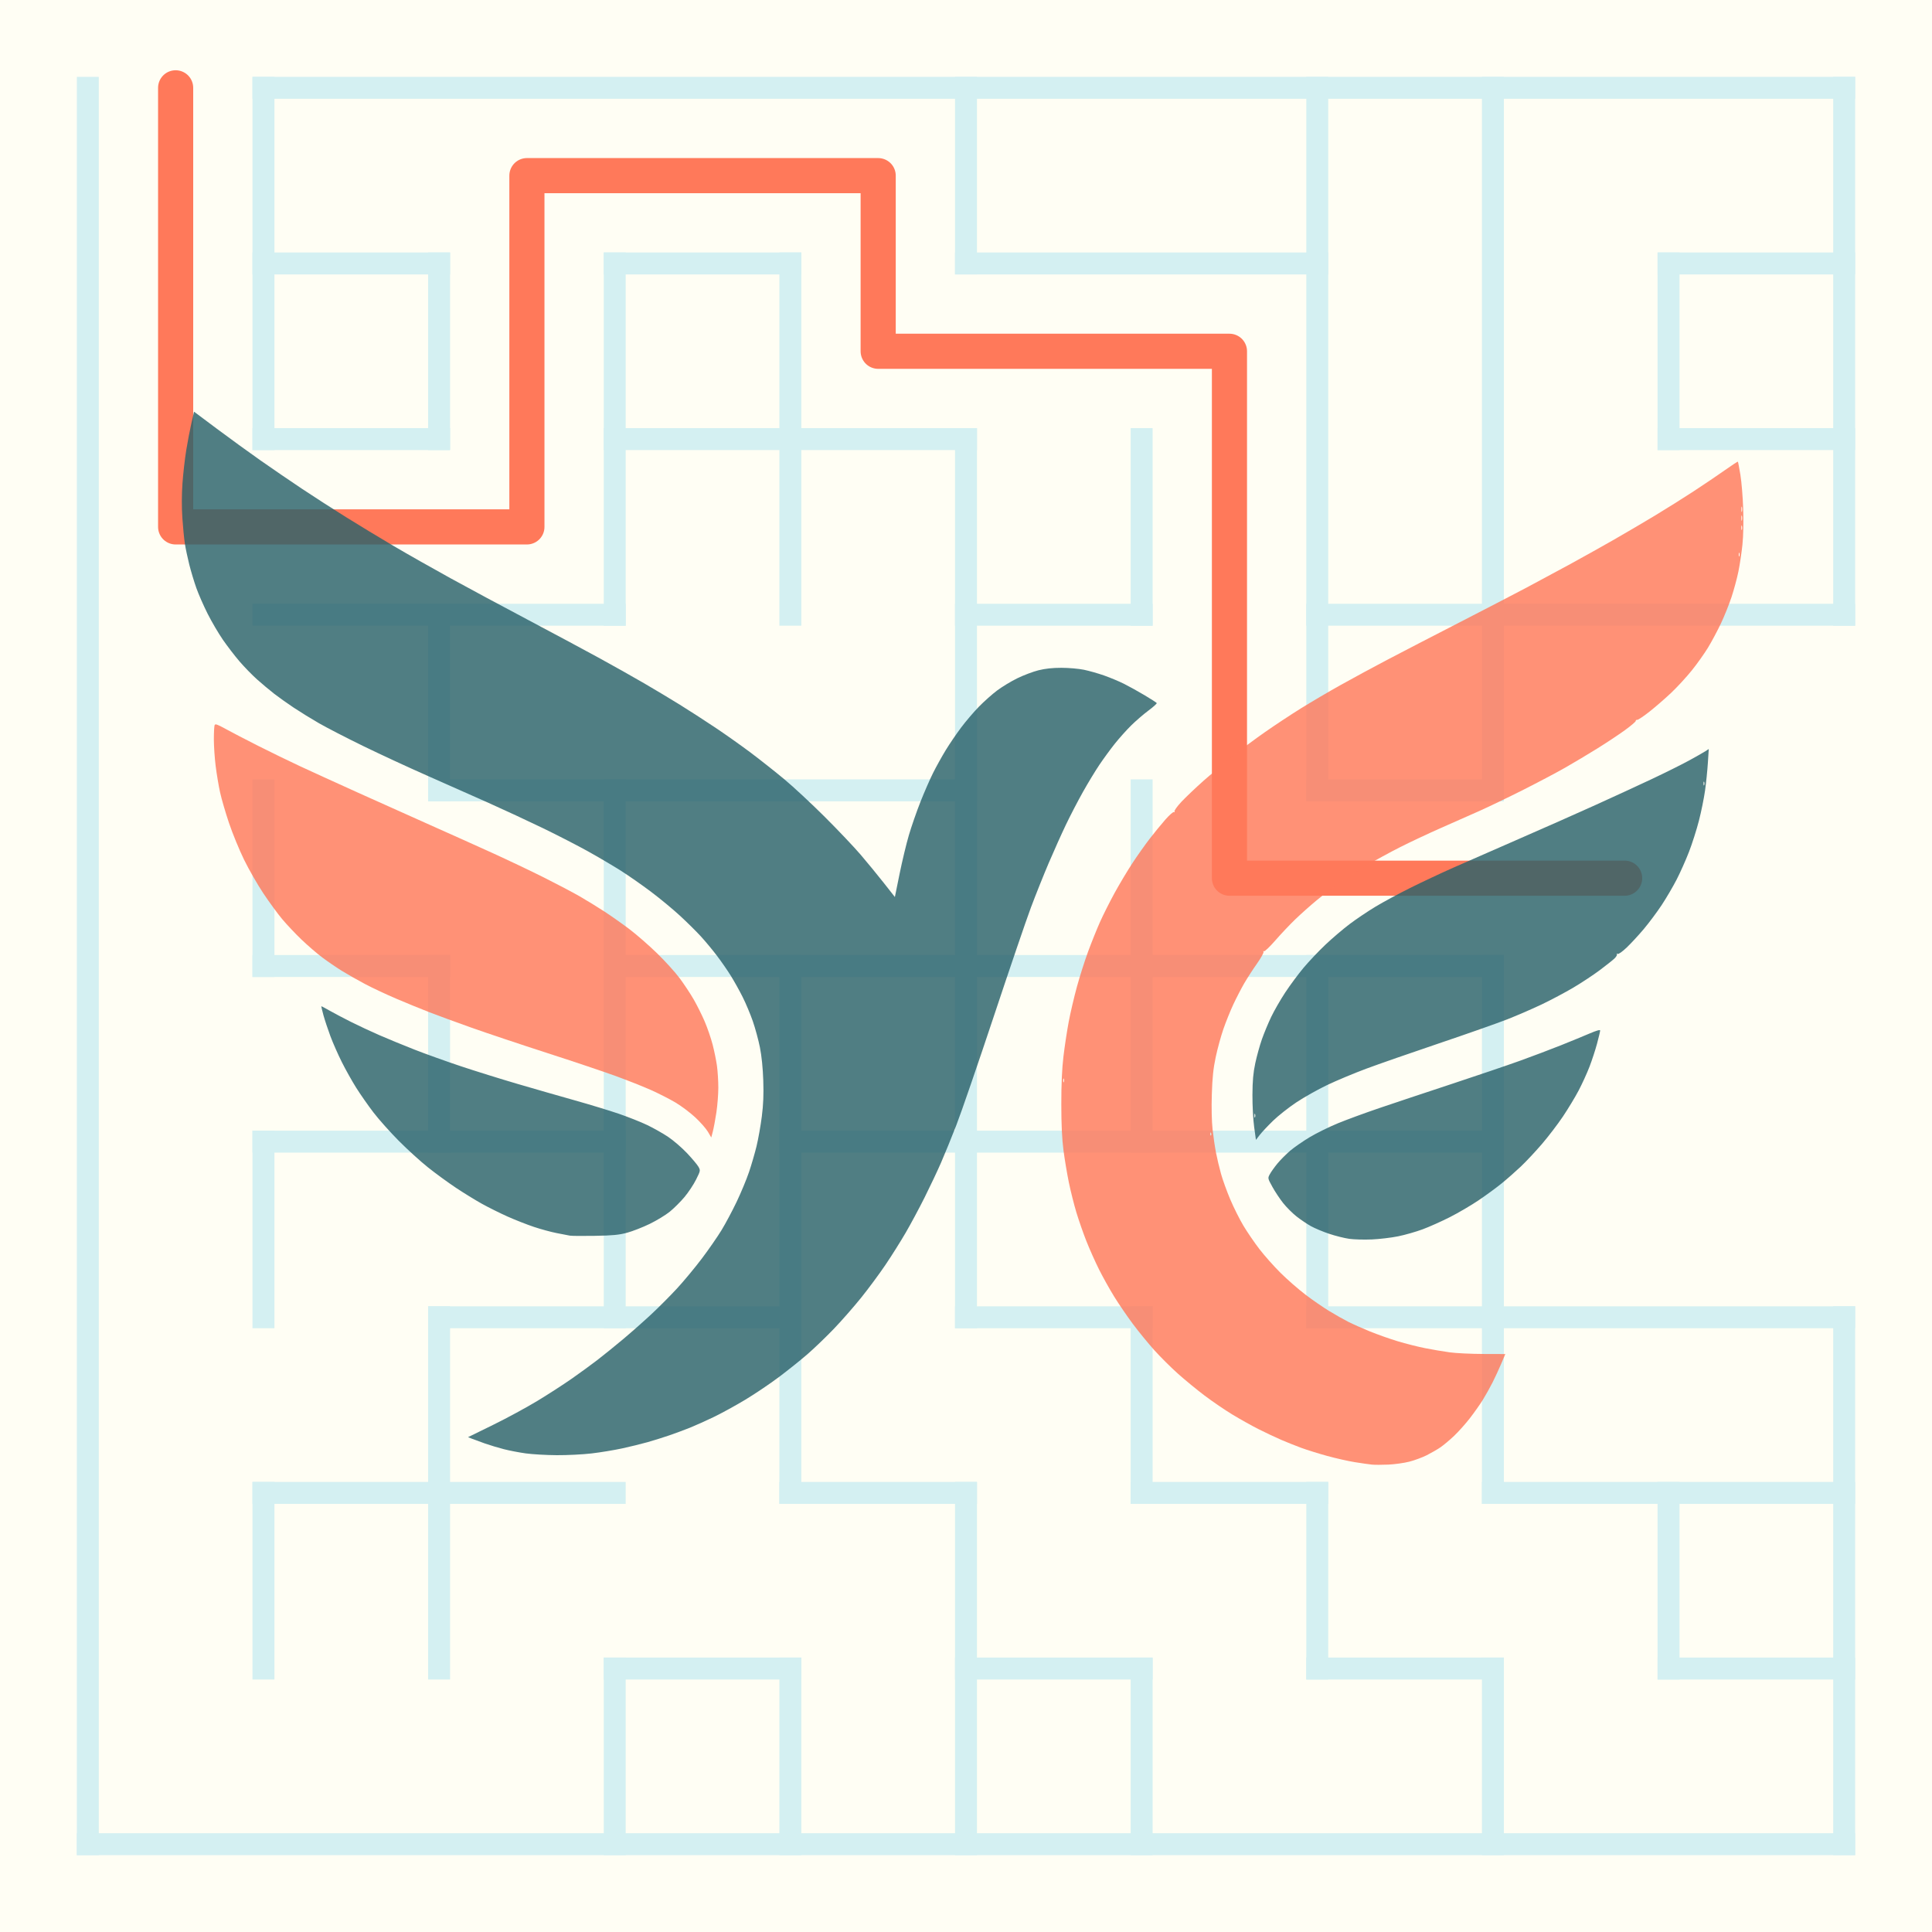
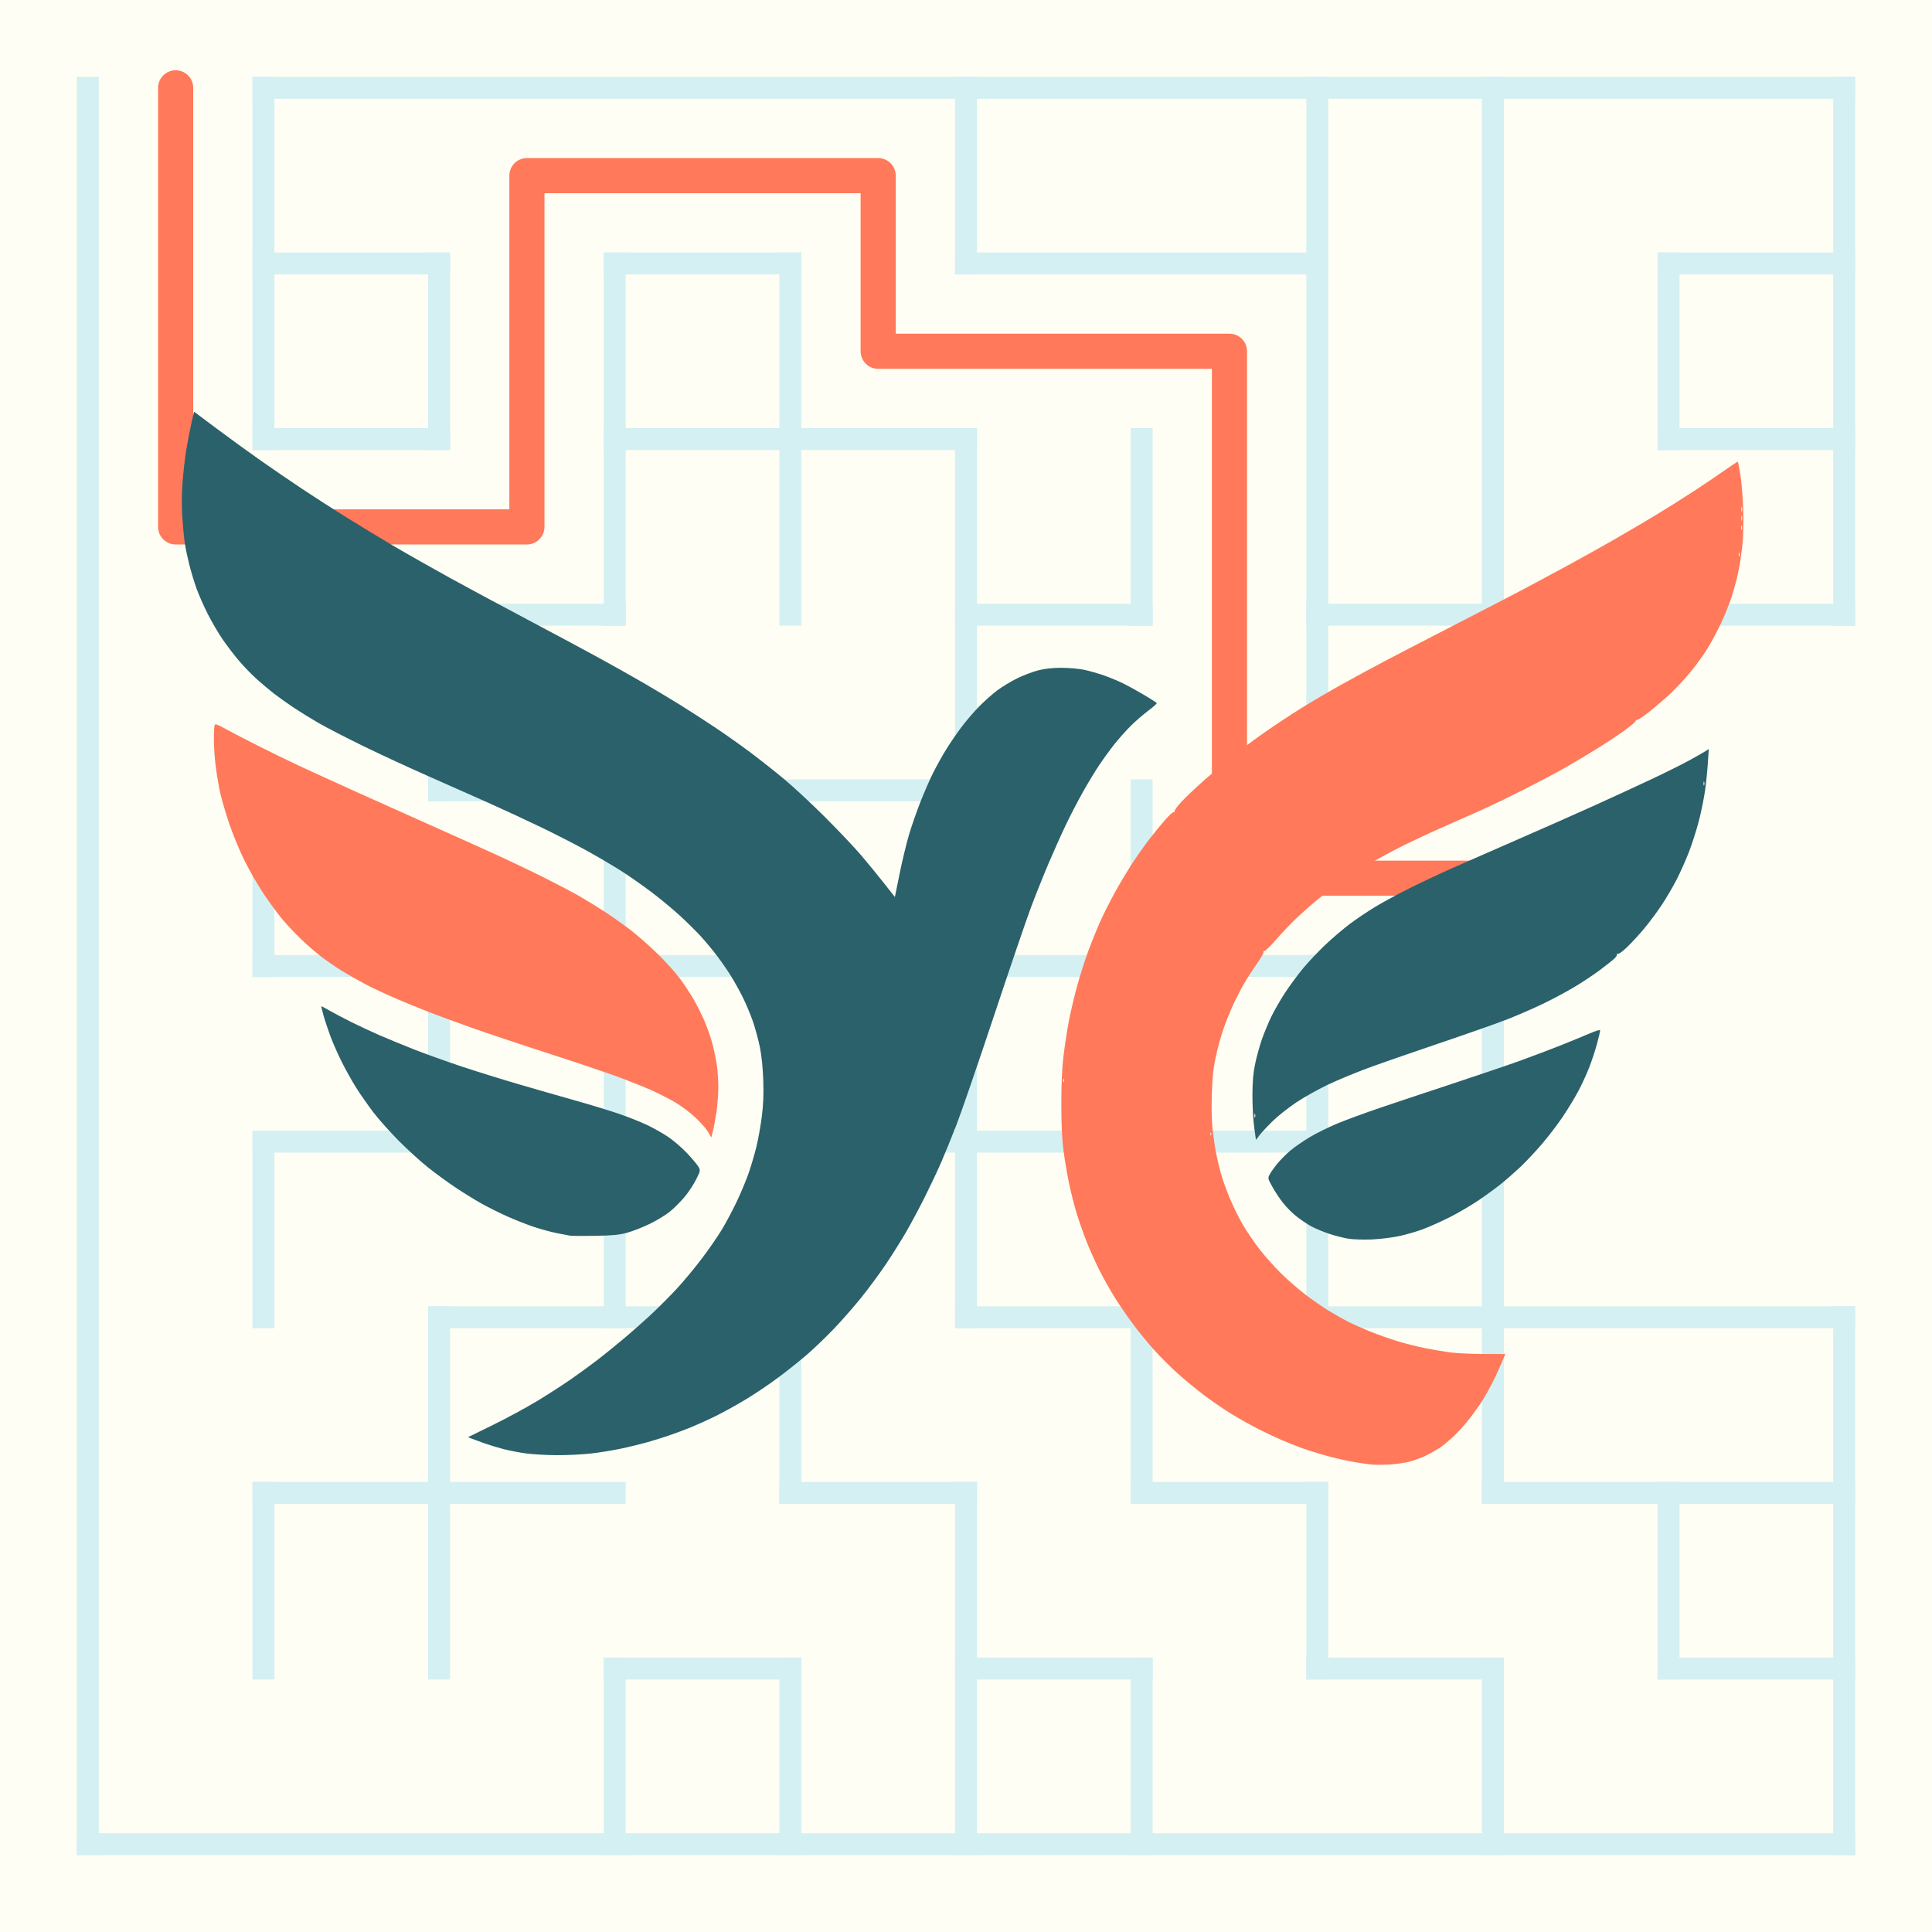
<svg xmlns="http://www.w3.org/2000/svg" width="440" height="440" viewBox="0 0 440 440">
  <rect width="440" height="440" fill="#fffef4" />
  <g stroke="#d4f0f2" stroke-width="5" stroke-linecap="square" fill="none">
    <line x1="60" y1="20" x2="420" y2="20" />
    <line x1="20" y1="420" x2="420" y2="420" />
    <line x1="20" y1="20" x2="20" y2="420" />
    <line x1="420" y1="20" x2="420" y2="140" />
    <line x1="420" y1="300" x2="420" y2="420" />
    <line x1="60" y1="60" x2="100" y2="60" />
    <line x1="140" y1="60" x2="180" y2="60" />
    <line x1="220" y1="60" x2="300" y2="60" />
    <line x1="380" y1="60" x2="420" y2="60" />
    <line x1="60" y1="100" x2="100" y2="100" />
    <line x1="140" y1="100" x2="220" y2="100" />
    <line x1="380" y1="100" x2="420" y2="100" />
    <line x1="60" y1="140" x2="140" y2="140" />
    <line x1="220" y1="140" x2="260" y2="140" />
    <line x1="300" y1="140" x2="420" y2="140" />
    <line x1="100" y1="180" x2="220" y2="180" />
    <line x1="300" y1="180" x2="340" y2="180" />
    <line x1="60" y1="220" x2="100" y2="220" />
    <line x1="140" y1="220" x2="340" y2="220" />
    <line x1="60" y1="260" x2="140" y2="260" />
    <line x1="180" y1="260" x2="340" y2="260" />
    <line x1="100" y1="300" x2="180" y2="300" />
    <line x1="220" y1="300" x2="260" y2="300" />
    <line x1="300" y1="300" x2="420" y2="300" />
    <line x1="60" y1="340" x2="140" y2="340" />
    <line x1="180" y1="340" x2="220" y2="340" />
    <line x1="260" y1="340" x2="300" y2="340" />
    <line x1="340" y1="340" x2="420" y2="340" />
    <line x1="140" y1="380" x2="180" y2="380" />
    <line x1="220" y1="380" x2="260" y2="380" />
    <line x1="300" y1="380" x2="340" y2="380" />
    <line x1="380" y1="380" x2="420" y2="380" />
    <line x1="60" y1="20" x2="60" y2="100" />
    <line x1="60" y1="180" x2="60" y2="220" />
    <line x1="60" y1="260" x2="60" y2="300" />
    <line x1="60" y1="340" x2="60" y2="380" />
    <line x1="100" y1="60" x2="100" y2="100" />
    <line x1="100" y1="140" x2="100" y2="180" />
    <line x1="100" y1="220" x2="100" y2="260" />
    <line x1="100" y1="300" x2="100" y2="380" />
    <line x1="140" y1="60" x2="140" y2="140" />
    <line x1="140" y1="180" x2="140" y2="300" />
    <line x1="140" y1="380" x2="140" y2="420" />
    <line x1="180" y1="60" x2="180" y2="140" />
    <line x1="180" y1="220" x2="180" y2="340" />
    <line x1="180" y1="380" x2="180" y2="420" />
    <line x1="220" y1="20" x2="220" y2="60" />
    <line x1="220" y1="100" x2="220" y2="300" />
    <line x1="220" y1="340" x2="220" y2="420" />
    <line x1="260" y1="100" x2="260" y2="140" />
    <line x1="260" y1="180" x2="260" y2="260" />
    <line x1="260" y1="300" x2="260" y2="340" />
    <line x1="260" y1="380" x2="260" y2="420" />
    <line x1="300" y1="20" x2="300" y2="180" />
    <line x1="300" y1="220" x2="300" y2="300" />
    <line x1="300" y1="340" x2="300" y2="380" />
    <line x1="340" y1="20" x2="340" y2="180" />
    <line x1="340" y1="220" x2="340" y2="340" />
    <line x1="340" y1="380" x2="340" y2="420" />
    <line x1="380" y1="60" x2="380" y2="100" />
    <line x1="380" y1="340" x2="380" y2="380" />
  </g>
  <polyline points="40,20             40,40   40,80   40,120             80,120  120,120             120,80  120,40             160,40  200,40             200,80             240,80  280,80             280,120 280,160 280,200             320,200 370,200" fill="none" stroke="#ff795a" stroke-width="8" stroke-linecap="round" stroke-linejoin="round" />
-   <g transform="translate(0,73.3) scale(0.2865)" opacity="0.82">
+   <g transform="translate(0,73.3) scale(0.2865)">
    <path fill="#2a616a" d="M418 899.49c-5.225-.718-13.1-2.231-17.5-3.363s-11.15-3.164-15-4.516-8.453-3.037-10.229-3.745l-3.228-1.288 19.728-9.667c10.851-5.316 26.802-13.953 35.446-19.192 8.645-5.24 21.02-13.242 27.5-17.784s15.608-11.203 20.283-14.802 13.743-10.937 20.15-16.306c6.408-5.37 16.533-14.309 22.5-19.864 5.968-5.556 15.277-14.908 20.689-20.782 5.41-5.875 14.249-16.531 19.64-23.681 5.39-7.15 12.407-17.275 15.59-22.5 3.185-5.225 8.583-15.35 11.997-22.5s7.815-17.725 9.78-23.5c1.966-5.775 4.693-15.13 6.06-20.79 1.368-5.66 3.243-16.226 4.166-23.48 1.22-9.59 1.538-17.422 1.163-28.709-.33-9.917-1.292-19.408-2.665-26.286-1.181-5.921-3.737-15.33-5.679-20.91-1.942-5.578-5.569-14.201-8.06-19.161s-6.704-12.525-9.363-16.812c-2.658-4.286-7.669-11.519-11.135-16.072-3.466-4.554-9.183-11.43-12.705-15.28-3.521-3.85-10.953-11.203-16.515-16.34s-15.963-13.745-23.113-19.128c-7.15-5.382-17.95-12.924-24-16.758-6.05-3.835-17.724-10.717-25.942-15.293s-24.419-12.908-36-18.516c-11.582-5.607-31.183-14.72-43.558-20.251a12701 12701 0 0 0-49-21.737c-14.575-6.424-37.3-16.951-50.5-23.393s-28.95-14.568-35-18.058-15.05-9.041-20-12.337-11.925-8.258-15.5-11.026-9.722-7.914-13.659-11.435-10.237-9.993-14-14.382-9.69-12.112-13.174-17.163c-3.483-5.05-8.944-14.361-12.136-20.69s-7.235-15.555-8.984-20.5c-1.75-4.946-4.257-13.268-5.571-18.493s-2.888-12.65-3.495-16.5-1.516-13.075-2.019-20.5c-.575-8.504-.548-18.68.074-27.5.543-7.7 1.892-19.584 2.998-26.41 1.106-6.825 2.956-16.522 4.11-21.55l2.1-9.14 18.135 13.562c9.974 7.46 25.556 18.769 34.628 25.132s23.918 16.519 32.993 22.567 24.825 16.188 35 22.534 27.348 16.748 38.162 23.116 31.063 17.845 45 25.505c13.936 7.66 41.313 22.379 60.838 32.708s44.95 23.945 56.5 30.258c11.55 6.314 27.969 15.54 36.487 20.505 8.517 4.964 21.338 12.652 28.49 17.084 7.153 4.432 19.76 12.574 28.017 18.094s21.086 14.604 28.51 20.189c7.422 5.585 19.346 15.02 26.496 20.968s21.589 19.378 32.087 29.846c10.497 10.468 23.327 23.991 28.51 30.052 5.185 6.06 13.438 16.117 18.343 22.346l8.916 11.327 3.726-18.347c2.05-10.09 5.381-23.971 7.404-30.846s6.168-18.8 9.214-26.5 7.57-18.05 10.054-23 6.981-13.048 9.995-17.995 8.564-13.1 12.335-18.117 10.133-12.464 14.136-16.548c4.004-4.085 10.43-9.805 14.28-12.712s11.05-7.28 16-9.717 12.56-5.326 16.91-6.42c5.37-1.352 11.244-1.991 18.292-1.991 5.71 0 13.776.701 17.924 1.558 4.149.857 11.442 2.933 16.208 4.615 4.766 1.681 11.816 4.635 15.666 6.564 3.85 1.928 11.175 5.99 16.277 9.024 5.103 3.035 9.482 5.85 9.732 6.254.25.405-2.723 3.1-6.607 5.988s-10.083 8.232-13.774 11.874c-3.692 3.643-9.559 10.207-13.039 14.588s-8.972 11.9-12.205 16.708c-3.234 4.809-9.11 14.5-13.057 21.535s-10.005 18.7-13.462 25.92-9.62 20.945-13.7 30.5c-4.078 9.554-10.446 25.472-14.152 35.372s-16.983 48.825-29.507 86.5c-12.523 37.675-25.92 76.6-29.77 86.5-3.852 9.9-9.362 23.4-12.246 30s-8.733 18.975-12.998 27.5-11.023 21.125-15.016 28-11.212 18.35-16.04 25.5c-4.83 7.15-13.479 18.85-19.221 26s-15.446 18.234-21.562 24.632-15.562 15.498-20.988 20.224-15.763 13.016-22.97 18.423c-7.208 5.408-19.313 13.56-26.9 18.118s-18.78 10.693-24.873 13.636c-6.092 2.943-14.642 6.78-19 8.528-4.357 1.747-11.747 4.49-16.422 6.096s-12.452 4.038-17.282 5.406-13.968 3.607-20.306 4.977-17.234 3.16-24.212 3.976-19.44 1.438-27.694 1.381-19.281-.69-24.506-1.408m654.618-170.559c-3.786-.523-10.986-2.322-16-3.997-5.015-1.675-11.593-4.434-14.618-6.13-3.025-1.697-8.125-5.143-11.333-7.658s-7.994-7.289-10.634-10.61-6.5-9.13-8.577-12.91c-3.769-6.861-3.773-6.882-2.039-10.102.956-1.775 3.646-5.553 5.978-8.396s6.91-7.447 10.173-10.231c3.262-2.785 10.337-7.684 15.722-10.887s15.392-8.128 22.239-10.943c6.847-2.816 21.566-8.222 32.71-12.015s36.911-12.383 57.261-19.09c20.35-6.706 45.1-15.115 55-18.685s24.525-9.104 32.5-12.297 18.213-7.402 22.75-9.355c5.173-2.225 8.25-3.097 8.248-2.337 0 .667-1.113 5.356-2.47 10.422-1.358 5.065-4.082 13.39-6.054 18.5s-5.834 13.565-8.581 18.79c-2.748 5.225-8.375 14.537-12.506 20.692-4.132 6.156-11.695 16.056-16.809 22-5.113 5.945-12.625 13.958-16.692 17.808s-10.852 9.818-15.076 13.261c-4.225 3.444-12.547 9.544-18.495 13.556s-16.215 10.03-22.815 13.375-16.295 7.68-21.543 9.634c-5.25 1.953-14.024 4.465-19.5 5.58s-14.907 2.242-20.957 2.503c-6.05.26-14.097.045-17.882-.478 M453 726.38c-1.375-.257-6.1-1.17-10.5-2.027s-12.5-3.058-18-4.891-14.95-5.545-21-8.247-15.263-7.287-20.473-10.187-14.496-8.618-20.637-12.707-16.053-11.325-22.028-16.079-16.487-14.304-23.362-21.224-15.95-17.096-20.167-22.615-10.354-14.3-13.639-19.513c-3.284-5.213-8.44-14.409-11.456-20.434s-7.09-15.25-9.051-20.501c-1.962-5.25-4.465-12.788-5.563-16.75S255.28 544 255.468 544s3.196 1.621 6.686 3.602c3.49 1.982 11.071 5.975 16.846 8.875s15.9 7.63 22.5 10.51c6.6 2.882 19.2 8.066 28 11.52s25.45 9.426 37 13.27c11.55 3.845 31.8 10.154 45 14.021s33.675 9.75 45.5 13.071c11.825 3.323 27.575 8.122 35 10.665s17.57 6.577 22.543 8.963c4.974 2.386 12.433 6.605 16.574 9.375s10.873 8.569 14.957 12.885c4.084 4.317 8.19 9.204 9.123 10.86 1.668 2.961 1.636 3.137-1.875 10.194-1.965 3.95-6.12 10.213-9.232 13.92-3.113 3.705-8.344 8.917-11.625 11.58-3.28 2.663-10.465 7.036-15.965 9.718-5.5 2.681-13.6 5.848-18 7.037-6.447 1.742-11.398 2.222-25.5 2.471-9.625.17-18.625.1-20-.158m543.93-86.493c-.787-5.712-1.392-17.136-1.345-25.386.065-11.341.615-17.485 2.257-25.188 1.194-5.604 3.562-14.154 5.262-19 1.7-4.847 5.027-12.862 7.391-17.812 2.365-4.95 7.415-13.725 11.221-19.5s10.372-14.613 14.59-19.641c4.22-5.028 12.049-13.284 17.4-18.348s14.036-12.453 19.302-16.42c5.265-3.966 14.505-10.172 20.533-13.791 6.027-3.62 18.307-10.25 27.288-14.736 8.98-4.485 24.506-11.782 34.5-16.215s33.471-14.72 52.171-22.859 45.925-20.198 60.5-26.798 35.05-16.037 45.5-20.972 23.627-11.503 29.283-14.595 11.466-6.397 12.912-7.344l2.628-1.723-.705 10.971c-.388 6.034-1.393 15.916-2.234 21.96s-3.032 16.845-4.87 24c-1.837 7.156-5.396 18.319-7.907 24.806-2.51 6.487-6.914 16.367-9.784 21.955s-8.199 14.68-11.84 20.205-10.024 14.095-14.184 19.045-10.313 11.616-13.674 14.814c-3.626 3.45-6.582 5.521-7.272 5.095-.66-.407-.894-.285-.543.283.34.551-.603 2.139-2.096 3.529s-6.764 5.558-11.714 9.263-14.273 9.86-20.717 13.678c-6.445 3.818-17.695 9.8-25 13.293-7.306 3.493-19.684 8.864-27.508 11.935s-32.348 11.704-54.5 19.183c-22.151 7.479-48.15 16.534-57.775 20.122s-23.556 9.411-30.957 12.94-18.457 9.748-24.568 13.817-14.494 10.696-18.63 14.724c-4.134 4.028-8.86 9.073-10.501 11.21l-2.984 3.887zm.732-10.136c-.277-.687-.504-.125-.504 1.25s.227 1.938.504 1.25c.278-.687.278-1.812 0-2.5m357-264c-.277-.687-.504-.125-.504 1.25s.227 1.938.504 1.25c.278-.687.278-1.812 0-2.5" />
    <path fill="#ff795a" d="M1090.5 908.386c-2.2-.224-8.275-1.091-13.5-1.927-5.225-.835-15.125-3.068-22-4.962s-16.1-4.767-20.5-6.385-11.6-4.491-16-6.386-12.5-5.716-18-8.49-14.914-8.034-20.92-11.688c-6.005-3.653-15.905-10.405-22-15.003-6.094-4.599-15.66-12.454-21.256-17.456-5.597-5.003-14.106-13.482-18.91-18.842-4.802-5.361-12.425-14.697-16.94-20.747-4.514-6.05-11.16-15.78-14.768-21.621-3.608-5.842-9.01-15.517-12.004-21.5s-7.5-16.054-10.013-22.379-6.128-16.675-8.033-23-4.617-17.125-6.027-24-3.327-18.35-4.26-25.5c-1.17-8.972-1.702-20.282-1.716-36.5-.013-16.019.527-28.116 1.697-38 .944-7.975 2.823-20.375 4.176-27.556 1.352-7.18 4.302-19.78 6.556-27.997 2.253-8.218 6.255-20.793 8.893-27.945 2.638-7.15 6.858-17.638 9.377-23.305s7.774-16.128 11.676-23.248 10.277-17.784 14.165-23.698c3.888-5.913 10.02-14.576 13.626-19.251s9.217-11.536 12.469-15.247c3.252-3.71 6.387-6.454 6.967-6.095.597.368.76.176.378-.443-.372-.602 2.07-4.032 5.429-7.622 3.357-3.59 11.307-11.154 17.665-16.81s12.165-10.221 12.905-10.146 1.108-.249.817-.72c-.292-.472 4.325-4.704 10.26-9.405s17.091-12.96 24.791-18.356c7.7-5.395 20.525-13.87 28.5-18.834s22.15-13.302 31.5-18.53c9.35-5.227 26-14.236 37-20.02 11-5.782 36.875-19.18 57.5-29.773s44.7-23.085 53.5-27.76a4557 4557 0 0 0 33.5-18.025c9.625-5.239 25.375-14.028 35-19.53s24.7-14.35 33.5-19.662c8.8-5.31 22.703-14.04 30.896-19.397 8.193-5.358 19.362-12.908 24.82-16.779 5.46-3.87 10.074-6.882 10.254-6.692s1.073 4.846 1.985 10.346 1.92 17.68 2.241 27.065c.356 10.435.123 21.508-.602 28.5-.651 6.29-2.082 15.87-3.18 21.292-1.097 5.42-3.585 14.646-5.528 20.5s-5.732 15.276-8.42 20.938c-2.687 5.663-7.24 14.19-10.115 18.951-2.875 4.76-8.711 12.986-12.968 18.279-4.258 5.292-11.617 13.291-16.353 17.775s-12.465 11.2-17.172 14.926-9.171 6.714-9.92 6.642c-.747-.073-1.265.304-1.149.838s-3.788 3.869-8.676 7.41c-4.887 3.542-14.71 10.057-21.826 14.479-7.117 4.42-18.418 11.176-25.113 15.012-6.696 3.835-21.849 11.856-33.674 17.823s-27.575 13.554-35 16.86-21.375 9.481-31 13.723c-9.625 4.241-24.025 11.013-32 15.047s-19.838 10.51-26.363 14.391-16.144 10.042-21.377 13.691-13.62 10.03-18.638 14.18c-5.017 4.15-12.656 10.951-16.975 15.112s-11.464 11.72-15.878 16.796c-4.413 5.077-8.486 8.945-9.05 8.596-.573-.354-.727-.149-.35.462.373.604-1.97 4.836-5.206 9.405s-7.822 11.663-10.189 15.764-6.22 11.555-8.56 16.565c-2.34 5.009-5.88 13.772-7.864 19.473-1.985 5.701-4.754 15.797-6.155 22.435-1.933 9.164-2.68 16.295-3.1 29.615-.336 10.642-.095 21.66.612 28 .641 5.75 1.863 14.055 2.716 18.455.852 4.4 2.637 11.918 3.967 16.707 1.329 4.789 4.638 13.949 7.352 20.355s7.414 15.799 10.442 20.873 8.763 13.464 12.745 18.645 11.549 13.695 16.815 18.92 14.119 12.964 19.672 17.197c5.552 4.234 14.098 10.134 18.99 13.113s11.73 6.845 15.196 8.593c3.467 1.748 11.117 5.15 17 7.56 5.884 2.409 15.873 5.944 22.198 7.855s16.225 4.408 22 5.549c5.775 1.14 14.55 2.625 19.5 3.298 4.95.674 16.898 1.25 26.55 1.28l17.55.055-3.16 7.5c-1.74 4.125-4.855 10.861-6.924 14.97-2.07 4.107-5.59 10.407-7.824 14-2.233 3.591-6.849 10.13-10.256 14.53s-9.06 10.726-12.565 14.057c-3.504 3.332-8.396 7.435-10.871 9.117s-7.36 4.5-10.856 6.261c-3.496 1.76-9.734 4.065-13.862 5.12-4.128 1.057-11.618 2.104-16.644 2.33-5.026.224-10.938.225-13.138 0z M962.683 644.813c-.32-.798-.556-.561-.604.604-.043 1.054.193 1.644.525 1.312s.368-1.195.08-1.917m-117.02-43.063c-.278-.687-.505-.125-.505 1.25s.227 1.938.504 1.25c.278-.687.278-1.812 0-2.5m537-418c-.278-.687-.505-.125-.505 1.25s.227 1.938.504 1.25c.278-.687.278-1.812 0-2.5m2.03-21.481c-.254-.973-.478-.419-.498 1.231s.187 2.446.46 1.769c.275-.677.292-2.027.038-3m0-8.019c-.251-.962-.457-.175-.457 1.75s.205 2.713.457 1.75c.252-.962.252-2.537 0-3.5m0-7c-.251-.962-.457-.175-.457 1.75s.205 2.713.457 1.75c.252-.962.252-2.537 0-3.5 M562.737 643.814c-1.467-2.503-5.994-7.648-10.06-11.433-4.066-3.784-11.169-9.118-15.785-11.851s-13.342-7.181-19.392-9.883c-6.05-2.703-18.65-7.706-28-11.118s-34.1-11.723-55-18.468-47.9-15.786-60-20.093c-12.1-4.306-27.175-9.837-33.5-12.291s-18.025-7.244-26-10.644-19.225-8.69-25-11.756c-5.775-3.065-14.011-7.75-18.303-10.409-4.291-2.66-11.266-7.428-15.5-10.597-4.233-3.17-11.687-9.59-16.564-14.267s-11.778-11.99-15.335-16.252c-3.556-4.26-10.266-13.437-14.91-20.39-4.643-6.954-11.55-18.992-15.346-26.753-3.797-7.76-9.183-20.874-11.97-29.143-2.786-8.269-6-19.294-7.14-24.5s-2.717-14.624-3.503-20.928S170 337.208 170 331.87c0-5.339.267-10.401.592-11.25.487-1.269 2.047-.74 8.75 2.964 4.487 2.48 16.15 8.543 25.92 13.474 9.77 4.93 24.62 12.158 33 16.06 8.38 3.903 29.188 13.398 46.238 21.1s42.925 19.305 57.5 25.784 36.625 16.383 49 22.01 30.847 14.409 41.05 19.514c10.201 5.106 23.026 11.855 28.5 14.999 5.472 3.143 14.399 8.616 19.836 12.162 5.438 3.545 14.433 9.89 19.99 14.098 5.558 4.209 15.4 12.794 21.872 19.08 6.472 6.284 14.633 15.298 18.135 20.03s8.47 12.251 11.042 16.708c2.57 4.457 6.46 12.246 8.643 17.31s5.05 13.362 6.369 18.441c1.32 5.08 2.886 12.736 3.481 17.013S571 603.442 571 608.694s-.685 14.107-1.521 19.678c-.837 5.57-2.096 12.348-2.799 15.06l-1.276 4.933z" />
  </g>
</svg>
